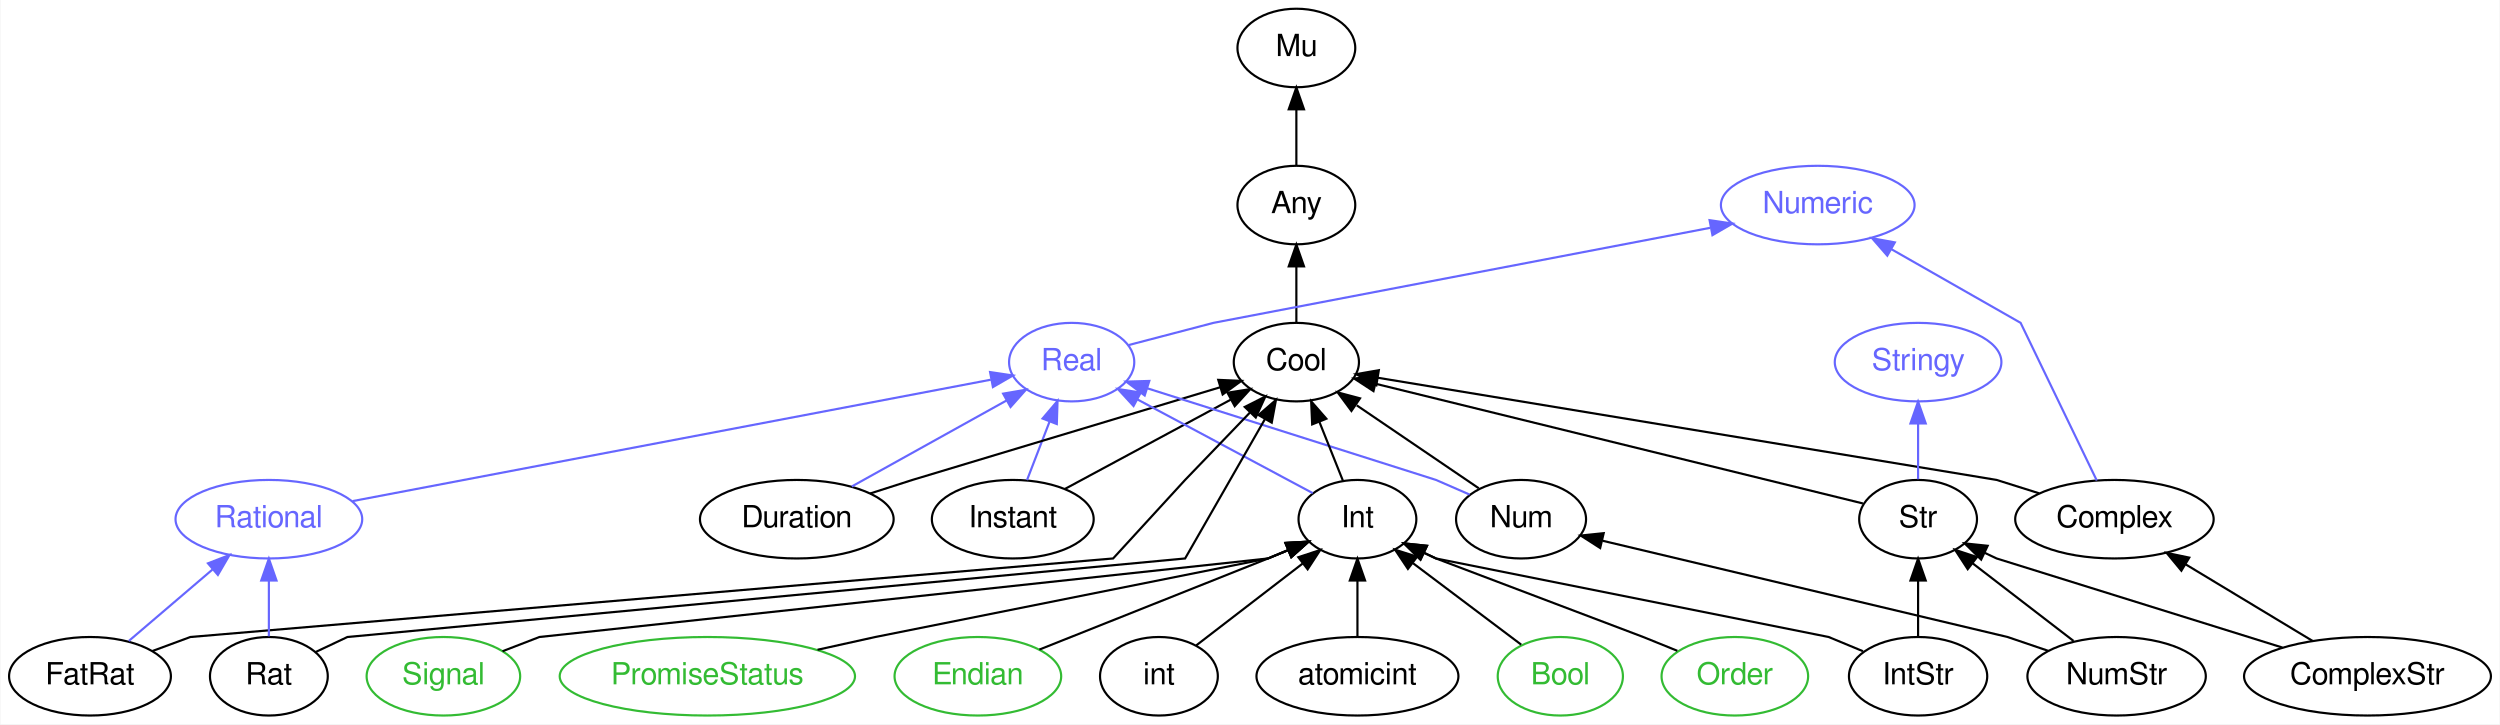
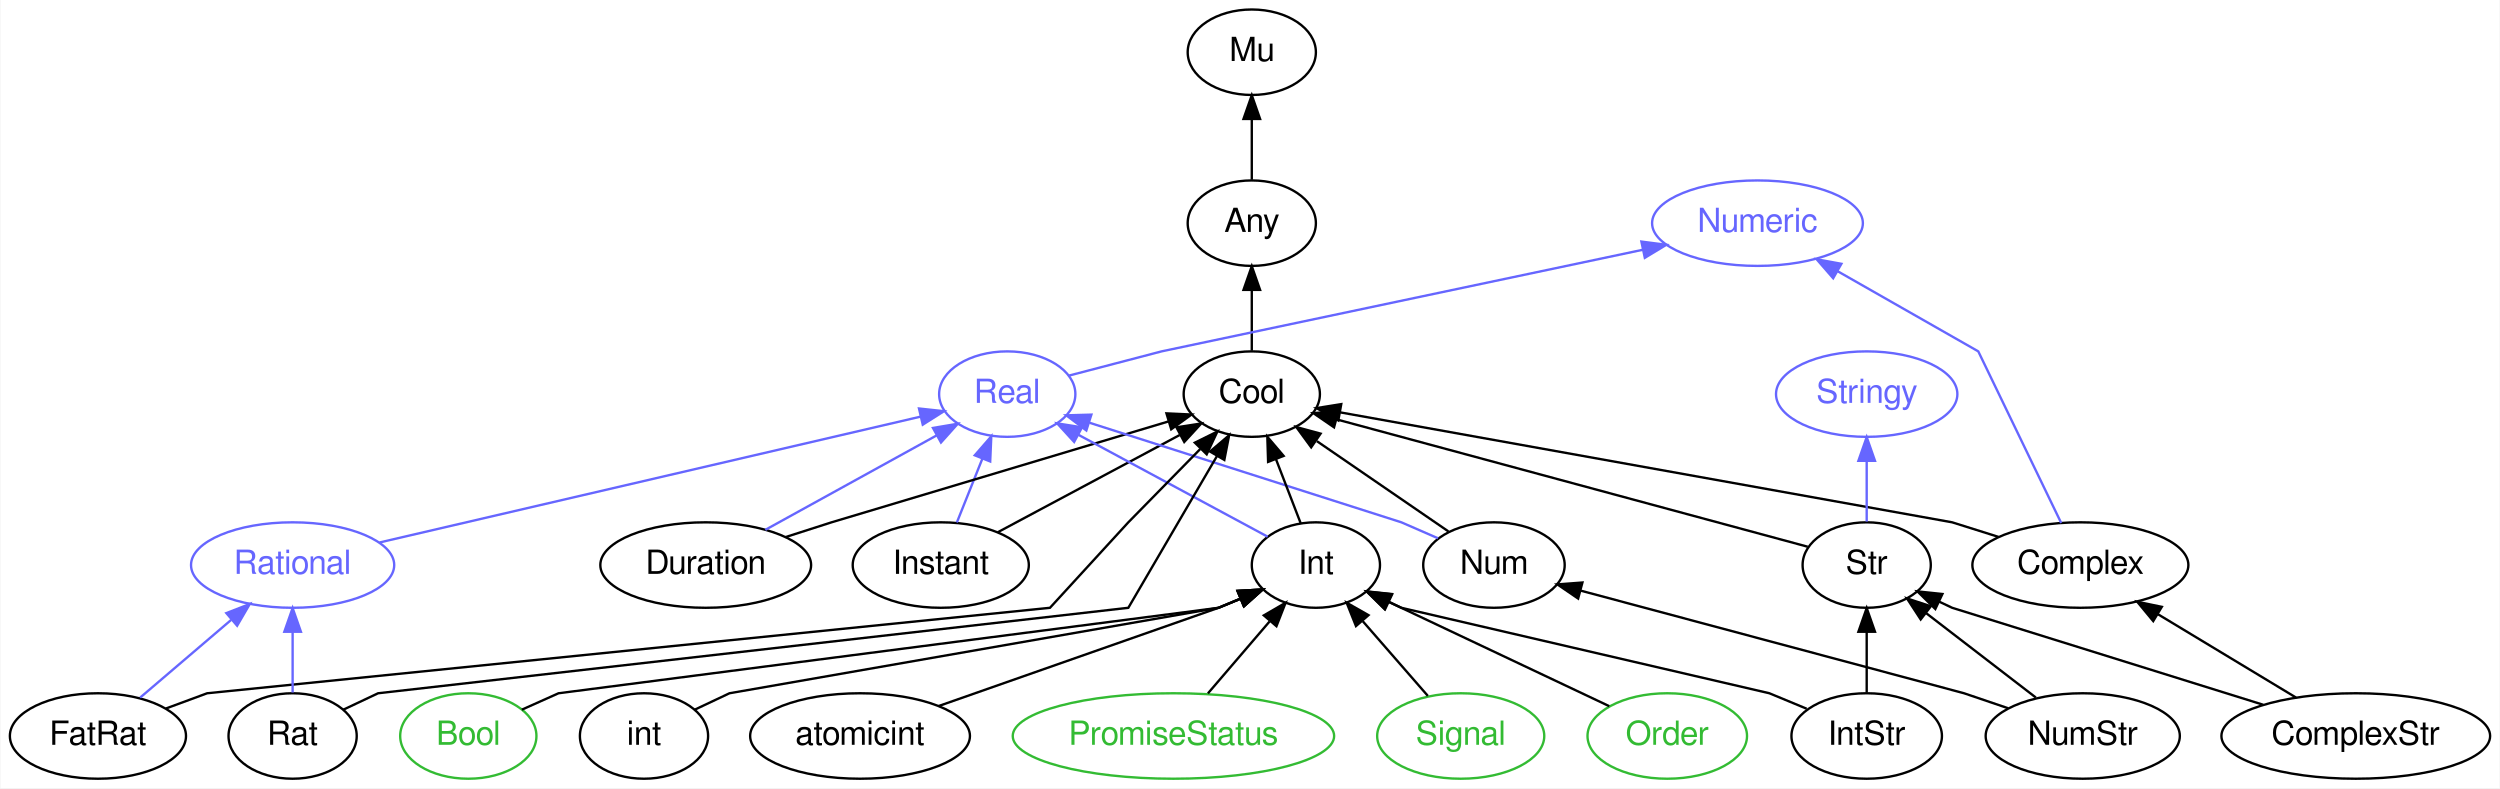
- <svg xmlns="http://www.w3.org/2000/svg" xmlns:xlink="http://www.w3.org/1999/xlink" width="1146pt" height="332pt" viewBox="0.00 0.00 1145.59 332.00">
+ <svg xmlns="http://www.w3.org/2000/svg" xmlns:xlink="http://www.w3.org/1999/xlink" width="1053pt" height="332pt" viewBox="0.00 0.00 1052.59 332.00">
  <g id="graph0" class="graph" transform="scale(1 1) rotate(0) translate(4 328)">
-     <polygon fill="white" stroke="none" points="-4,4 -4,-328 1141.59,-328 1141.59,4 -4,4" />
+     <polygon fill="white" stroke="none" points="-4,4 -4,-328 1048.59,-328 1048.59,4 -4,4" />
    <g id="node1" class="node">
      <g id="a_node1">
        <a xlink:href="/type/Numeric" xlink:title="Numeric">
-           <ellipse fill="none" stroke="#6666ff" cx="829.047" cy="-234" rx="44.393" ry="18" />
-           <text text-anchor="middle" x="829.047" y="-230.3" font-family="FreeSans" font-size="14.00" fill="#6666ff">Numeric</text>
+           <ellipse fill="none" stroke="#6666ff" cx="736.047" cy="-234" rx="44.393" ry="18" />
+           <text text-anchor="middle" x="736.047" y="-230.3" font-family="FreeSans" font-size="14.00" fill="#6666ff">Numeric</text>
        </a>
      </g>
    </g>
    <g id="node2" class="node">
      <g id="a_node2">
        <a xlink:href="/type/Mu" xlink:title="Mu">
-           <ellipse fill="none" stroke="#000000" cx="590.047" cy="-306" rx="27" ry="18" />
-           <text text-anchor="middle" x="590.047" y="-302.3" font-family="FreeSans" font-size="14.00" fill="#000000">Mu</text>
+           <ellipse fill="none" stroke="#000000" cx="523.047" cy="-306" rx="27" ry="18" />
+           <text text-anchor="middle" x="523.047" y="-302.3" font-family="FreeSans" font-size="14.00" fill="#000000">Mu</text>
        </a>
      </g>
    </g>
    <g id="node3" class="node">
      <g id="a_node3">
        <a xlink:href="/type/Any" xlink:title="Any">
-           <ellipse fill="none" stroke="#000000" cx="590.047" cy="-234" rx="27" ry="18" />
-           <text text-anchor="middle" x="590.047" y="-230.3" font-family="FreeSans" font-size="14.00" fill="#000000">Any</text>
+           <ellipse fill="none" stroke="#000000" cx="523.047" cy="-234" rx="27" ry="18" />
+           <text text-anchor="middle" x="523.047" y="-230.3" font-family="FreeSans" font-size="14.00" fill="#000000">Any</text>
        </a>
      </g>
    </g>
    <g id="edge1" class="edge">
-       <path fill="none" stroke="#000000" d="M590.047,-252.303C590.047,-260.017 590.047,-269.288 590.047,-277.888" />
-       <polygon fill="#000000" stroke="#000000" points="586.547,-277.896 590.047,-287.896 593.547,-277.896 586.547,-277.896" />
+       <path fill="none" stroke="#000000" d="M523.047,-252.303C523.047,-260.017 523.047,-269.288 523.047,-277.888" />
+       <polygon fill="#000000" stroke="#000000" points="519.547,-277.896 523.047,-287.896 526.547,-277.896 519.547,-277.896" />
    </g>
    <g id="node4" class="node">
      <g id="a_node4">
        <a xlink:href="/type/Cool" xlink:title="Cool">
-           <ellipse fill="none" stroke="#000000" cx="590.047" cy="-162" rx="28.695" ry="18" />
-           <text text-anchor="middle" x="590.047" y="-158.3" font-family="FreeSans" font-size="14.00" fill="#000000">Cool</text>
+           <ellipse fill="none" stroke="#000000" cx="523.047" cy="-162" rx="28.695" ry="18" />
+           <text text-anchor="middle" x="523.047" y="-158.3" font-family="FreeSans" font-size="14.00" fill="#000000">Cool</text>
        </a>
      </g>
    </g>
    <g id="edge2" class="edge">
-       <path fill="none" stroke="#000000" d="M590.047,-180.303C590.047,-188.017 590.047,-197.288 590.047,-205.888" />
-       <polygon fill="#000000" stroke="#000000" points="586.547,-205.896 590.047,-215.896 593.547,-205.896 586.547,-205.896" />
+       <path fill="none" stroke="#000000" d="M523.047,-180.303C523.047,-188.017 523.047,-197.288 523.047,-205.888" />
+       <polygon fill="#000000" stroke="#000000" points="519.547,-205.896 523.047,-215.896 526.547,-205.896 519.547,-205.896" />
    </g>
    <g id="node5" class="node">
      <g id="a_node5">
        <a xlink:href="/type/Complex" xlink:title="Complex">
-           <ellipse fill="none" stroke="#000000" cx="965.047" cy="-90" rx="45.492" ry="18" />
-           <text text-anchor="middle" x="965.047" y="-86.3" font-family="FreeSans" font-size="14.00" fill="#000000">Complex</text>
-         </a>
-       </g>
-     </g>
-     <g id="edge24" class="edge">
-       <path fill="none" stroke="#6666ff" d="M956.959,-107.74C944.503,-133.521 922.047,-180 922.047,-180 922.047,-180 889.331,-198.644 862.708,-213.817" />
-       <polygon fill="#6666ff" stroke="#6666ff" points="860.924,-210.805 853.969,-218.797 864.39,-216.886 860.924,-210.805" />
+           <ellipse fill="none" stroke="#000000" cx="872.047" cy="-90" rx="45.492" ry="18" />
+           <text text-anchor="middle" x="872.047" y="-86.3" font-family="FreeSans" font-size="14.00" fill="#000000">Complex</text>
+         </a>
+       </g>
+     </g>
+     <g id="edge23" class="edge">
+       <path fill="none" stroke="#6666ff" d="M863.959,-107.74C851.503,-133.521 829.047,-180 829.047,-180 829.047,-180 796.331,-198.644 769.708,-213.817" />
+       <polygon fill="#6666ff" stroke="#6666ff" points="767.924,-210.805 760.969,-218.797 771.39,-216.886 767.924,-210.805" />
    </g>
    <g id="edge3" class="edge">
-       <path fill="none" stroke="#000000" d="M930.542,-101.863C919.959,-105.194 911.047,-108 911.047,-108 911.047,-108 711.993,-140.866 627.382,-154.836" />
-       <polygon fill="#000000" stroke="#000000" points="626.711,-151.399 617.415,-156.481 627.852,-158.305 626.711,-151.399" />
+       <path fill="none" stroke="#000000" d="M837.542,-101.863C826.959,-105.194 818.047,-108 818.047,-108 818.047,-108 639.677,-140.046 560.334,-154.301" />
+       <polygon fill="#000000" stroke="#000000" points="559.494,-150.896 550.271,-156.109 560.732,-157.785 559.494,-150.896" />
    </g>
    <g id="node6" class="node">
      <g id="a_node6">
        <a xlink:href="/type/Real" xlink:title="Real">
-           <ellipse fill="none" stroke="#6666ff" cx="487.047" cy="-162" rx="28.695" ry="18" />
-           <text text-anchor="middle" x="487.047" y="-158.3" font-family="FreeSans" font-size="14.00" fill="#6666ff">Real</text>
-         </a>
-       </g>
-     </g>
-     <g id="edge25" class="edge">
-       <path fill="none" stroke="#6666ff" d="M513.11,-169.817C531.194,-174.546 552.047,-180 552.047,-180 552.047,-180 700.007,-208.31 779.652,-223.549" />
-       <polygon fill="#6666ff" stroke="#6666ff" points="779.467,-227.077 789.947,-225.519 780.783,-220.202 779.467,-227.077" />
+           <ellipse fill="none" stroke="#6666ff" cx="420.047" cy="-162" rx="28.695" ry="18" />
+           <text text-anchor="middle" x="420.047" y="-158.3" font-family="FreeSans" font-size="14.00" fill="#6666ff">Real</text>
+         </a>
+       </g>
+     </g>
+     <g id="edge24" class="edge">
+       <path fill="none" stroke="#6666ff" d="M446.11,-169.817C464.194,-174.546 485.047,-180 485.047,-180 485.047,-180 614.842,-207.407 687.76,-222.804" />
+       <polygon fill="#6666ff" stroke="#6666ff" points="687.145,-226.251 697.652,-224.893 688.591,-219.402 687.145,-226.251" />
    </g>
    <g id="node7" class="node">
      <g id="a_node7">
        <a xlink:href="/type/Stringy" xlink:title="Stringy">
-           <ellipse fill="none" stroke="#6666ff" cx="875.047" cy="-162" rx="38.194" ry="18" />
-           <text text-anchor="middle" x="875.047" y="-158.3" font-family="FreeSans" font-size="14.00" fill="#6666ff">Stringy</text>
+           <ellipse fill="none" stroke="#6666ff" cx="782.047" cy="-162" rx="38.194" ry="18" />
+           <text text-anchor="middle" x="782.047" y="-158.3" font-family="FreeSans" font-size="14.00" fill="#6666ff">Stringy</text>
        </a>
      </g>
    </g>
    <g id="node8" class="node">
      <g id="a_node8">
        <a xlink:href="/type/Str" xlink:title="Str">
-           <ellipse fill="none" stroke="#000000" cx="875.047" cy="-90" rx="27" ry="18" />
-           <text text-anchor="middle" x="875.047" y="-86.3" font-family="FreeSans" font-size="14.00" fill="#000000">Str</text>
+           <ellipse fill="none" stroke="#000000" cx="782.047" cy="-90" rx="27" ry="18" />
+           <text text-anchor="middle" x="782.047" y="-86.3" font-family="FreeSans" font-size="14.00" fill="#000000">Str</text>
        </a>
      </g>
    </g>
    <g id="edge4" class="edge">
-       <path fill="none" stroke="#000000" d="M849.755,-97.212C799.12,-109.649 685.136,-137.645 626.464,-152.055" />
-       <polygon fill="#000000" stroke="#000000" points="625.396,-148.714 616.519,-154.498 627.065,-155.512 625.396,-148.714" />
-     </g>
-     <g id="edge26" class="edge">
-       <path fill="none" stroke="#6666ff" d="M875.047,-108.303C875.047,-116.017 875.047,-125.288 875.047,-133.888" />
-       <polygon fill="#6666ff" stroke="#6666ff" points="871.547,-133.896 875.047,-143.896 878.547,-133.896 871.547,-133.896" />
+       <path fill="none" stroke="#000000" d="M757.213,-97.712C711.061,-110.185 611.938,-136.975 558.658,-151.375" />
+       <polygon fill="#000000" stroke="#000000" points="557.695,-148.01 548.954,-153.998 559.521,-154.768 557.695,-148.01" />
+     </g>
+     <g id="edge25" class="edge">
+       <path fill="none" stroke="#6666ff" d="M782.047,-108.303C782.047,-116.017 782.047,-125.288 782.047,-133.888" />
+       <polygon fill="#6666ff" stroke="#6666ff" points="778.547,-133.896 782.047,-143.896 785.547,-133.896 778.547,-133.896" />
    </g>
    <g id="node9" class="node">
      <g id="a_node9">
        <a xlink:href="/type/ComplexStr" xlink:title="ComplexStr">
-           <ellipse fill="none" stroke="#000000" cx="1081.05" cy="-18" rx="56.59" ry="18" />
-           <text text-anchor="middle" x="1081.05" y="-14.3" font-family="FreeSans" font-size="14.00" fill="#000000">ComplexStr</text>
+           <ellipse fill="none" stroke="#000000" cx="988.047" cy="-18" rx="56.59" ry="18" />
+           <text text-anchor="middle" x="988.047" y="-14.3" font-family="FreeSans" font-size="14.00" fill="#000000">ComplexStr</text>
        </a>
      </g>
    </g>
    <g id="edge5" class="edge">
-       <path fill="none" stroke="#000000" d="M1055.88,-34.189C1038.81,-44.486 1016.09,-58.196 997.648,-69.327" />
-       <polygon fill="#000000" stroke="#000000" points="995.732,-66.395 988.979,-74.558 999.349,-72.388 995.732,-66.395" />
+       <path fill="none" stroke="#000000" d="M962.876,-34.189C945.812,-44.486 923.094,-58.196 904.648,-69.327" />
+       <polygon fill="#000000" stroke="#000000" points="902.732,-66.395 895.979,-74.558 906.349,-72.388 902.732,-66.395" />
    </g>
    <g id="edge6" class="edge">
-       <path fill="none" stroke="#000000" d="M1042.05,-31.159C991.855,-46.807 911.047,-72 911.047,-72 911.047,-72 908.866,-73.03 905.579,-74.582" />
-       <polygon fill="#000000" stroke="#000000" points="903.952,-71.48 896.404,-78.915 906.941,-77.809 903.952,-71.48" />
+       <path fill="none" stroke="#000000" d="M949.045,-31.159C898.855,-46.807 818.047,-72 818.047,-72 818.047,-72 815.866,-73.03 812.579,-74.582" />
+       <polygon fill="#000000" stroke="#000000" points="810.952,-71.48 803.404,-78.915 813.941,-77.809 810.952,-71.48" />
    </g>
    <g id="node10" class="node">
      <g id="a_node10">
+         <a xlink:href="/type/Instant" xlink:title="Instant">
+           <ellipse fill="none" stroke="#000000" cx="392.047" cy="-90" rx="37.093" ry="18" />
+           <text text-anchor="middle" x="392.047" y="-86.3" font-family="FreeSans" font-size="14.00" fill="#000000">Instant</text>
+         </a>
+       </g>
+     </g>
+     <g id="edge7" class="edge">
+       <path fill="none" stroke="#000000" d="M416.074,-103.839C437.628,-115.356 469.359,-132.312 492.666,-144.766" />
+       <polygon fill="#000000" stroke="#000000" points="491.302,-148.006 501.772,-149.632 494.601,-141.832 491.302,-148.006" />
+     </g>
+     <g id="edge26" class="edge">
+       <path fill="none" stroke="#6666ff" d="M398.825,-107.945C402.058,-116.027 405.998,-125.879 409.602,-134.888" />
+       <polygon fill="#6666ff" stroke="#6666ff" points="406.367,-136.226 413.331,-144.211 412.867,-133.626 406.367,-136.226" />
+     </g>
+     <g id="node11" class="node">
+       <g id="a_node11">
+         <a xlink:href="/type/Duration" xlink:title="Duration">
+           <ellipse fill="none" stroke="#000000" cx="293.047" cy="-90" rx="44.393" ry="18" />
+           <text text-anchor="middle" x="293.047" y="-86.3" font-family="FreeSans" font-size="14.00" fill="#000000">Duration</text>
+         </a>
+       </g>
+     </g>
+     <g id="edge8" class="edge">
+       <path fill="none" stroke="#000000" d="M326.612,-101.766C337.131,-105.14 346.047,-108 346.047,-108 346.047,-108 436.309,-135.028 487.919,-150.481" />
+       <polygon fill="#000000" stroke="#000000" points="487.103,-153.891 497.687,-153.406 489.111,-147.185 487.103,-153.891" />
+     </g>
+     <g id="edge27" class="edge">
+       <path fill="none" stroke="#6666ff" d="M318.138,-104.83C338.885,-116.265 368.393,-132.53 390.322,-144.616" />
+       <polygon fill="#6666ff" stroke="#6666ff" points="388.761,-147.752 399.209,-149.514 392.14,-141.622 388.761,-147.752" />
+     </g>
+     <g id="node12" class="node">
+       <g id="a_node12">
+         <a xlink:href="/type/Num" xlink:title="Num">
+           <ellipse fill="none" stroke="#000000" cx="625.047" cy="-90" rx="29.795" ry="18" />
+           <text text-anchor="middle" x="625.047" y="-86.3" font-family="FreeSans" font-size="14.00" fill="#000000">Num</text>
+         </a>
+       </g>
+     </g>
+     <g id="edge9" class="edge">
+       <path fill="none" stroke="#000000" d="M605.861,-104.166C590.234,-114.891 567.971,-130.17 550.463,-142.185" />
+       <polygon fill="#000000" stroke="#000000" points="548.066,-139.585 541.801,-148.129 552.027,-145.356 548.066,-139.585" />
+     </g>
+     <g id="edge28" class="edge">
+       <path fill="none" stroke="#6666ff" d="M601.461,-101.281C593.247,-104.861 586.047,-108 586.047,-108 586.047,-108 503.385,-134.392 454.724,-149.928" />
+       <polygon fill="#6666ff" stroke="#6666ff" points="453.36,-146.69 444.899,-153.065 455.489,-153.358 453.36,-146.69" />
+     </g>
+     <g id="node13" class="node">
+       <g id="a_node13">
+         <a xlink:href="/type/Int" xlink:title="Int">
+           <ellipse fill="none" stroke="#000000" cx="550.047" cy="-90" rx="27" ry="18" />
+           <text text-anchor="middle" x="550.047" y="-86.3" font-family="FreeSans" font-size="14.00" fill="#000000">Int</text>
+         </a>
+       </g>
+     </g>
+     <g id="edge10" class="edge">
+       <path fill="none" stroke="#000000" d="M543.648,-107.589C540.533,-115.665 536.713,-125.569 533.212,-134.645" />
+       <polygon fill="#000000" stroke="#000000" points="529.92,-133.454 529.587,-144.044 536.451,-135.973 529.92,-133.454" />
+     </g>
+     <g id="edge29" class="edge">
+       <path fill="none" stroke="#6666ff" d="M529.734,-101.938C508.332,-113.462 474.4,-131.733 449.942,-144.902" />
+       <polygon fill="#6666ff" stroke="#6666ff" points="448.223,-141.853 441.078,-149.675 451.542,-148.016 448.223,-141.853" />
+     </g>
+     <g id="node14" class="node">
+       <g id="a_node14">
        <a xlink:href="/type/Rational" xlink:title="Rational">
          <ellipse fill="none" stroke="#6666ff" cx="119.047" cy="-90" rx="42.793" ry="18" />
          <text text-anchor="middle" x="119.047" y="-86.3" font-family="FreeSans" font-size="14.00" fill="#6666ff">Rational</text>
        </a>
      </g>
    </g>
-     <g id="edge27" class="edge">
-       <path fill="none" stroke="#6666ff" d="M157.388,-98.293C228.479,-111.816 379.87,-140.613 449.985,-153.95" />
-       <polygon fill="#6666ff" stroke="#6666ff" points="449.641,-157.447 460.118,-155.878 450.949,-150.571 449.641,-157.447" />
-     </g>
-     <g id="node11" class="node">
-       <g id="a_node11">
-         <a xlink:href="/type/Instant" xlink:title="Instant">
-           <ellipse fill="none" stroke="#000000" cx="460.047" cy="-90" rx="37.093" ry="18" />
-           <text text-anchor="middle" x="460.047" y="-86.3" font-family="FreeSans" font-size="14.00" fill="#000000">Instant</text>
-         </a>
-       </g>
-     </g>
-     <g id="edge7" class="edge">
-       <path fill="none" stroke="#000000" d="M483.891,-103.839C505.28,-115.356 536.769,-132.312 559.898,-144.766" />
-       <polygon fill="#000000" stroke="#000000" points="558.47,-147.972 568.934,-149.632 561.789,-141.809 558.47,-147.972" />
-     </g>
-     <g id="edge28" class="edge">
-       <path fill="none" stroke="#6666ff" d="M466.583,-107.945C469.667,-115.941 473.419,-125.669 476.864,-134.6" />
-       <polygon fill="#6666ff" stroke="#6666ff" points="473.707,-136.141 480.571,-144.211 480.238,-133.621 473.707,-136.141" />
-     </g>
-     <g id="node12" class="node">
-       <g id="a_node12">
-         <a xlink:href="/type/Duration" xlink:title="Duration">
-           <ellipse fill="none" stroke="#000000" cx="361.047" cy="-90" rx="44.393" ry="18" />
-           <text text-anchor="middle" x="361.047" y="-86.3" font-family="FreeSans" font-size="14.00" fill="#000000">Duration</text>
-         </a>
-       </g>
-     </g>
-     <g id="edge8" class="edge">
-       <path fill="none" stroke="#000000" d="M394.612,-101.766C405.131,-105.14 414.047,-108 414.047,-108 414.047,-108 503.799,-135.028 555.117,-150.481" />
-       <polygon fill="#000000" stroke="#000000" points="554.246,-153.874 564.83,-153.406 556.264,-147.172 554.246,-153.874" />
-     </g>
-     <g id="edge29" class="edge">
-       <path fill="none" stroke="#6666ff" d="M386.242,-104.997C406.727,-116.378 435.676,-132.461 457.299,-144.473" />
-       <polygon fill="#6666ff" stroke="#6666ff" points="455.63,-147.55 466.071,-149.347 459.029,-141.431 455.63,-147.55" />
-     </g>
-     <g id="node13" class="node">
-       <g id="a_node13">
-         <a xlink:href="/type/Num" xlink:title="Num">
-           <ellipse fill="none" stroke="#000000" cx="693.047" cy="-90" rx="29.795" ry="18" />
-           <text text-anchor="middle" x="693.047" y="-86.3" font-family="FreeSans" font-size="14.00" fill="#000000">Num</text>
-         </a>
-       </g>
-     </g>
-     <g id="edge9" class="edge">
-       <path fill="none" stroke="#000000" d="M673.673,-104.166C657.893,-114.891 635.411,-130.17 617.732,-142.185" />
-       <polygon fill="#000000" stroke="#000000" points="615.289,-139.613 608.985,-148.129 619.223,-145.403 615.289,-139.613" />
-     </g>
    <g id="edge30" class="edge">
-       <path fill="none" stroke="#6666ff" d="M669.461,-101.281C661.247,-104.861 654.047,-108 654.047,-108 654.047,-108 570.538,-134.503 521.626,-150.026" />
-       <polygon fill="#6666ff" stroke="#6666ff" points="520.521,-146.704 512.048,-153.065 522.639,-153.376 520.521,-146.704" />
-     </g>
-     <g id="node14" class="node">
-       <g id="a_node14">
-         <a xlink:href="/type/Int" xlink:title="Int">
-           <ellipse fill="none" stroke="#000000" cx="618.047" cy="-90" rx="27" ry="18" />
-           <text text-anchor="middle" x="618.047" y="-86.3" font-family="FreeSans" font-size="14.00" fill="#000000">Int</text>
-         </a>
-       </g>
-     </g>
-     <g id="edge10" class="edge">
-       <path fill="none" stroke="#000000" d="M611.411,-107.589C608.181,-115.665 604.219,-125.569 600.589,-134.645" />
-       <polygon fill="#000000" stroke="#000000" points="597.293,-133.459 596.829,-144.044 603.793,-136.059 597.293,-133.459" />
-     </g>
-     <g id="edge31" class="edge">
-       <path fill="none" stroke="#6666ff" d="M597.578,-101.938C576.011,-113.462 541.818,-131.733 517.172,-144.902" />
-       <polygon fill="#6666ff" stroke="#6666ff" points="515.41,-141.876 508.24,-149.675 518.709,-148.05 515.41,-141.876" />
+       <path fill="none" stroke="#6666ff" d="M155.654,-99.513C213.592,-112.987 325.76,-139.073 383.598,-152.524" />
+       <polygon fill="#6666ff" stroke="#6666ff" points="382.872,-155.948 393.405,-154.804 384.458,-149.13 382.872,-155.948" />
    </g>
    <g id="node15" class="node">
      <g id="a_node15">
        <a xlink:href="/type/NumStr" xlink:title="NumStr">
-           <ellipse fill="none" stroke="#000000" cx="966.047" cy="-18" rx="40.893" ry="18" />
-           <text text-anchor="middle" x="966.047" y="-14.3" font-family="FreeSans" font-size="14.00" fill="#000000">NumStr</text>
+           <ellipse fill="none" stroke="#000000" cx="873.047" cy="-18" rx="40.893" ry="18" />
+           <text text-anchor="middle" x="873.047" y="-14.3" font-family="FreeSans" font-size="14.00" fill="#000000">NumStr</text>
        </a>
      </g>
    </g>
    <g id="edge12" class="edge">
-       <path fill="none" stroke="#000000" d="M946.301,-34.189C932.755,-44.609 914.668,-58.522 900.106,-69.723" />
-       <polygon fill="#000000" stroke="#000000" points="897.794,-67.087 892.001,-75.958 902.062,-72.635 897.794,-67.087" />
+       <path fill="none" stroke="#000000" d="M853.301,-34.189C839.755,-44.609 821.668,-58.522 807.106,-69.723" />
+       <polygon fill="#000000" stroke="#000000" points="804.794,-67.087 799.001,-75.958 809.062,-72.635 804.794,-67.087" />
    </g>
    <g id="edge11" class="edge">
-       <path fill="none" stroke="#000000" d="M934.665,-29.67C924.619,-33.085 916.047,-36 916.047,-36 916.047,-36 793.915,-65.027 730.419,-80.118" />
-       <polygon fill="#000000" stroke="#000000" points="729.311,-76.784 720.391,-82.501 730.929,-83.594 729.311,-76.784" />
+       <path fill="none" stroke="#000000" d="M841.665,-29.67C831.619,-33.085 823.047,-36 823.047,-36 823.047,-36 718.702,-63.931 661.509,-79.24" />
+       <polygon fill="#000000" stroke="#000000" points="660.505,-75.885 651.75,-81.852 662.315,-82.647 660.505,-75.885" />
    </g>
    <g id="node16" class="node">
      <g id="a_node16">
-         <a xlink:href="/type/Signal" xlink:title="Signal">
-           <ellipse fill="none" stroke="#33bb33" cx="199.047" cy="-18" rx="35.194" ry="18" />
-           <text text-anchor="middle" x="199.047" y="-14.3" font-family="FreeSans" font-size="14.00" fill="#33bb33">Signal</text>
+         <a xlink:href="/type/Bool" xlink:title="Bool">
+           <ellipse fill="none" stroke="#33bb33" cx="193.047" cy="-18" rx="28.695" ry="18" />
+           <text text-anchor="middle" x="193.047" y="-14.3" font-family="FreeSans" font-size="14.00" fill="#33bb33">Bool</text>
        </a>
      </g>
    </g>
    <g id="edge13" class="edge">
-       <path fill="none" stroke="#000000" d="M226.161,-29.476C235.216,-32.974 243.047,-36 243.047,-36 243.047,-36 577.047,-72 577.047,-72 577.047,-72 580.926,-73.609 586.299,-75.836" />
-       <polygon fill="#000000" stroke="#000000" points="585.049,-79.107 595.627,-79.704 587.73,-72.641 585.049,-79.107" />
+       <path fill="none" stroke="#000000" d="M215.591,-29.085C223.773,-32.746 231.047,-36 231.047,-36 231.047,-36 509.047,-72 509.047,-72 509.047,-72 512.926,-73.609 518.299,-75.836" />
+       <polygon fill="#000000" stroke="#000000" points="517.049,-79.107 527.627,-79.704 519.73,-72.641 517.049,-79.107" />
    </g>
    <g id="node17" class="node">
      <g id="a_node17">
-         <a xlink:href="/type/PromiseStatus" xlink:title="PromiseStatus">
-           <ellipse fill="none" stroke="#33bb33" cx="320.047" cy="-18" rx="67.688" ry="18" />
-           <text text-anchor="middle" x="320.047" y="-14.3" font-family="FreeSans" font-size="14.00" fill="#33bb33">PromiseStatus</text>
+         <a xlink:href="/type/int" xlink:title="int">
+           <ellipse fill="none" stroke="#000000" cx="267.047" cy="-18" rx="27" ry="18" />
+           <text text-anchor="middle" x="267.047" y="-14.3" font-family="FreeSans" font-size="14.00" fill="#000000">int</text>
        </a>
      </g>
    </g>
    <g id="edge14" class="edge">
-       <path fill="none" stroke="#000000" d="M370.548,-30.15C385.061,-33.354 397.047,-36 397.047,-36 397.047,-36 577.047,-72 577.047,-72 577.047,-72 580.926,-73.609 586.299,-75.836" />
-       <polygon fill="#000000" stroke="#000000" points="585.049,-79.107 595.627,-79.704 587.73,-72.641 585.049,-79.107" />
+       <path fill="none" stroke="#000000" d="M288.404,-29.085C296.156,-32.746 303.047,-36 303.047,-36 303.047,-36 509.047,-72 509.047,-72 509.047,-72 512.926,-73.609 518.299,-75.836" />
+       <polygon fill="#000000" stroke="#000000" points="517.049,-79.107 527.627,-79.704 519.73,-72.641 517.049,-79.107" />
    </g>
    <g id="node18" class="node">
      <g id="a_node18">
-         <a xlink:href="/type/Endian" xlink:title="Endian">
-           <ellipse fill="none" stroke="#33bb33" cx="444.047" cy="-18" rx="38.194" ry="18" />
-           <text text-anchor="middle" x="444.047" y="-14.3" font-family="FreeSans" font-size="14.00" fill="#33bb33">Endian</text>
+         <a xlink:href="/type/atomicint" xlink:title="atomicint">
+           <ellipse fill="none" stroke="#000000" cx="358.047" cy="-18" rx="46.292" ry="18" />
+           <text text-anchor="middle" x="358.047" y="-14.3" font-family="FreeSans" font-size="14.00" fill="#000000">atomicint</text>
        </a>
      </g>
    </g>
    <g id="edge15" class="edge">
-       <path fill="none" stroke="#000000" d="M472.253,-30.24C511.294,-45.798 577.047,-72 577.047,-72 577.047,-72 580.926,-73.609 586.299,-75.836" />
-       <polygon fill="#000000" stroke="#000000" points="585.049,-79.107 595.627,-79.704 587.73,-72.641 585.049,-79.107" />
+       <path fill="none" stroke="#000000" d="M391.184,-30.631C435.634,-46.233 509.047,-72 509.047,-72 509.047,-72 512.926,-73.609 518.299,-75.836" />
+       <polygon fill="#000000" stroke="#000000" points="517.049,-79.107 527.627,-79.704 519.73,-72.641 517.049,-79.107" />
    </g>
    <g id="node19" class="node">
      <g id="a_node19">
-         <a xlink:href="/type/int" xlink:title="int">
-           <ellipse fill="none" stroke="#000000" cx="527.047" cy="-18" rx="27" ry="18" />
-           <text text-anchor="middle" x="527.047" y="-14.3" font-family="FreeSans" font-size="14.00" fill="#000000">int</text>
+         <a xlink:href="/type/PromiseStatus" xlink:title="PromiseStatus">
+           <ellipse fill="none" stroke="#33bb33" cx="490.047" cy="-18" rx="67.688" ry="18" />
+           <text text-anchor="middle" x="490.047" y="-14.3" font-family="FreeSans" font-size="14.00" fill="#33bb33">PromiseStatus</text>
        </a>
      </g>
    </g>
    <g id="edge16" class="edge">
-       <path fill="none" stroke="#000000" d="M544.163,-32.166C557.89,-42.726 577.357,-57.7 592.862,-69.627" />
-       <polygon fill="#000000" stroke="#000000" points="590.947,-72.57 601.007,-75.893 595.215,-67.021 590.947,-72.57" />
+       <path fill="none" stroke="#000000" d="M504.571,-35.945C512.374,-45.049 522.102,-56.397 530.555,-66.259" />
+       <polygon fill="#000000" stroke="#000000" points="528.12,-68.797 537.286,-74.112 533.435,-64.242 528.12,-68.797" />
    </g>
    <g id="node20" class="node">
      <g id="a_node20">
-         <a xlink:href="/type/atomicint" xlink:title="atomicint">
-           <ellipse fill="none" stroke="#000000" cx="618.047" cy="-18" rx="46.292" ry="18" />
-           <text text-anchor="middle" x="618.047" y="-14.3" font-family="FreeSans" font-size="14.00" fill="#000000">atomicint</text>
-         </a>
-       </g>
+         <a xlink:href="/type/IntStr" xlink:title="IntStr">
+           <ellipse fill="none" stroke="#000000" cx="782.047" cy="-18" rx="31.695" ry="18" />
+           <text text-anchor="middle" x="782.047" y="-14.3" font-family="FreeSans" font-size="14.00" fill="#000000">IntStr</text>
+         </a>
+       </g>
+     </g>
+     <g id="edge18" class="edge">
+       <path fill="none" stroke="#000000" d="M782.047,-36.303C782.047,-44.017 782.047,-53.288 782.047,-61.888" />
+       <polygon fill="#000000" stroke="#000000" points="778.547,-61.896 782.047,-71.896 785.547,-61.896 778.547,-61.896" />
    </g>
    <g id="edge17" class="edge">
-       <path fill="none" stroke="#000000" d="M618.047,-36.303C618.047,-44.017 618.047,-53.288 618.047,-61.888" />
-       <polygon fill="#000000" stroke="#000000" points="614.547,-61.896 618.047,-71.896 621.547,-61.896 614.547,-61.896" />
+       <path fill="none" stroke="#000000" d="M756.781,-29.476C748.344,-32.974 741.047,-36 741.047,-36 741.047,-36 586.047,-72 586.047,-72 586.047,-72 583.866,-73.03 580.579,-74.582" />
+       <polygon fill="#000000" stroke="#000000" points="578.952,-71.48 571.404,-78.915 581.941,-77.809 578.952,-71.48" />
    </g>
    <g id="node21" class="node">
      <g id="a_node21">
-         <a xlink:href="/type/Bool" xlink:title="Bool">
-           <ellipse fill="none" stroke="#33bb33" cx="711.047" cy="-18" rx="28.695" ry="18" />
-           <text text-anchor="middle" x="711.047" y="-14.3" font-family="FreeSans" font-size="14.00" fill="#33bb33">Bool</text>
-         </a>
-       </g>
-     </g>
-     <g id="edge18" class="edge">
-       <path fill="none" stroke="#000000" d="M693.115,-32.497C679.042,-43.089 659.269,-57.972 643.549,-69.805" />
-       <polygon fill="#000000" stroke="#000000" points="641.179,-67.208 635.294,-76.018 645.389,-72.801 641.179,-67.208" />
+         <a xlink:href="/type/Signal" xlink:title="Signal">
+           <ellipse fill="none" stroke="#33bb33" cx="611.047" cy="-18" rx="35.194" ry="18" />
+           <text text-anchor="middle" x="611.047" y="-14.3" font-family="FreeSans" font-size="14.00" fill="#33bb33">Signal</text>
+         </a>
+       </g>
+     </g>
+     <g id="edge19" class="edge">
+       <path fill="none" stroke="#000000" d="M597.205,-34.884C589.106,-44.178 578.746,-56.066 569.8,-66.332" />
+       <polygon fill="#000000" stroke="#000000" points="566.931,-64.297 563,-74.136 572.208,-68.896 566.931,-64.297" />
    </g>
    <g id="node22" class="node">
      <g id="a_node22">
-         <a xlink:href="/type/IntStr" xlink:title="IntStr">
-           <ellipse fill="none" stroke="#000000" cx="875.047" cy="-18" rx="31.695" ry="18" />
-           <text text-anchor="middle" x="875.047" y="-14.3" font-family="FreeSans" font-size="14.00" fill="#000000">IntStr</text>
+         <a xlink:href="/type/Order" xlink:title="Order">
+           <ellipse fill="none" stroke="#33bb33" cx="698.047" cy="-18" rx="33.595" ry="18" />
+           <text text-anchor="middle" x="698.047" y="-14.3" font-family="FreeSans" font-size="14.00" fill="#33bb33">Order</text>
        </a>
      </g>
    </g>
    <g id="edge20" class="edge">
-       <path fill="none" stroke="#000000" d="M875.047,-36.303C875.047,-44.017 875.047,-53.288 875.047,-61.888" />
-       <polygon fill="#000000" stroke="#000000" points="871.547,-61.896 875.047,-71.896 878.547,-61.896 871.547,-61.896" />
-     </g>
-     <g id="edge19" class="edge">
-       <path fill="none" stroke="#000000" d="M849.781,-29.476C841.344,-32.974 834.047,-36 834.047,-36 834.047,-36 654.047,-72 654.047,-72 654.047,-72 651.866,-73.03 648.579,-74.582" />
-       <polygon fill="#000000" stroke="#000000" points="646.952,-71.48 639.404,-78.915 649.941,-77.809 646.952,-71.48" />
+       <path fill="none" stroke="#000000" d="M673.608,-30.559C648.196,-42.578 608.355,-61.422 580.816,-74.447" />
+       <polygon fill="#000000" stroke="#000000" points="579.175,-71.351 571.632,-78.791 582.168,-77.679 579.175,-71.351" />
    </g>
    <g id="node23" class="node">
      <g id="a_node23">
-         <a xlink:href="/type/Order" xlink:title="Order">
-           <ellipse fill="none" stroke="#33bb33" cx="791.047" cy="-18" rx="33.595" ry="18" />
-           <text text-anchor="middle" x="791.047" y="-14.3" font-family="FreeSans" font-size="14.00" fill="#33bb33">Order</text>
-         </a>
-       </g>
-     </g>
-     <g id="edge21" class="edge">
-       <path fill="none" stroke="#000000" d="M764.686,-29.67C756.248,-33.085 749.047,-36 749.047,-36 749.047,-36 654.047,-72 654.047,-72 654.047,-72 651.866,-73.03 648.579,-74.582" />
-       <polygon fill="#000000" stroke="#000000" points="646.952,-71.48 639.404,-78.915 649.941,-77.809 646.952,-71.48" />
-     </g>
-     <g id="node24" class="node">
-       <g id="a_node24">
        <a xlink:href="/type/FatRat" xlink:title="FatRat">
          <ellipse fill="none" stroke="#000000" cx="37.047" cy="-18" rx="37.093" ry="18" />
          <text text-anchor="middle" x="37.047" y="-14.3" font-family="FreeSans" font-size="14.00" fill="#000000">FatRat</text>
        </a>
      </g>
    </g>
-     <g id="edge22" class="edge">
-       <path fill="none" stroke="#000000" d="M65.656,-29.573C75.011,-33.03 83.047,-36 83.047,-36 83.047,-36 506.047,-72 506.047,-72 506.047,-72 539.047,-108 539.047,-108 539.047,-108 554.785,-124.355 568.776,-138.895" />
-       <polygon fill="#000000" stroke="#000000" points="566.385,-141.458 575.84,-146.237 571.429,-136.604 566.385,-141.458" />
-     </g>
-     <g id="edge32" class="edge">
+     <g id="edge21" class="edge">
+       <path fill="none" stroke="#000000" d="M65.656,-29.573C75.011,-33.03 83.047,-36 83.047,-36 83.047,-36 438.047,-72 438.047,-72 438.047,-72 471.047,-108 471.047,-108 471.047,-108 487.094,-124.355 501.359,-138.895" />
+       <polygon fill="#000000" stroke="#000000" points="499.06,-141.55 508.562,-146.237 504.057,-136.647 499.06,-141.55" />
+     </g>
+     <g id="edge31" class="edge">
      <path fill="none" stroke="#6666ff" d="M54.84,-34.189C66.045,-43.755 80.699,-56.264 93.177,-66.916" />
      <polygon fill="#6666ff" stroke="#6666ff" points="91.127,-69.768 101.005,-73.599 95.672,-64.444 91.127,-69.768" />
    </g>
-     <g id="node25" class="node">
-       <g id="a_node25">
+     <g id="node24" class="node">
+       <g id="a_node24">
        <a xlink:href="/type/Rat" xlink:title="Rat">
          <ellipse fill="none" stroke="#000000" cx="119.047" cy="-18" rx="27" ry="18" />
          <text text-anchor="middle" x="119.047" y="-14.3" font-family="FreeSans" font-size="14.00" fill="#000000">Rat</text>
        </a>
      </g>
    </g>
-     <g id="edge23" class="edge">
-       <path fill="none" stroke="#000000" d="M140.404,-29.085C148.156,-32.746 155.047,-36 155.047,-36 155.047,-36 539.047,-72 539.047,-72 539.047,-72 560.59,-109.595 575.673,-135.916" />
-       <polygon fill="#000000" stroke="#000000" points="572.684,-137.74 580.693,-144.676 578.757,-134.259 572.684,-137.74" />
-     </g>
-     <g id="edge33" class="edge">
+     <g id="edge22" class="edge">
+       <path fill="none" stroke="#000000" d="M140.404,-29.085C148.156,-32.746 155.047,-36 155.047,-36 155.047,-36 471.047,-72 471.047,-72 471.047,-72 493.012,-109.595 508.391,-135.916" />
+       <polygon fill="#000000" stroke="#000000" points="505.442,-137.807 513.509,-144.676 511.486,-134.276 505.442,-137.807" />
+     </g>
+     <g id="edge32" class="edge">
      <path fill="none" stroke="#6666ff" d="M119.047,-36.303C119.047,-44.017 119.047,-53.288 119.047,-61.888" />
      <polygon fill="#6666ff" stroke="#6666ff" points="115.547,-61.896 119.047,-71.896 122.547,-61.896 115.547,-61.896" />
    </g>
  </g>
</svg>
